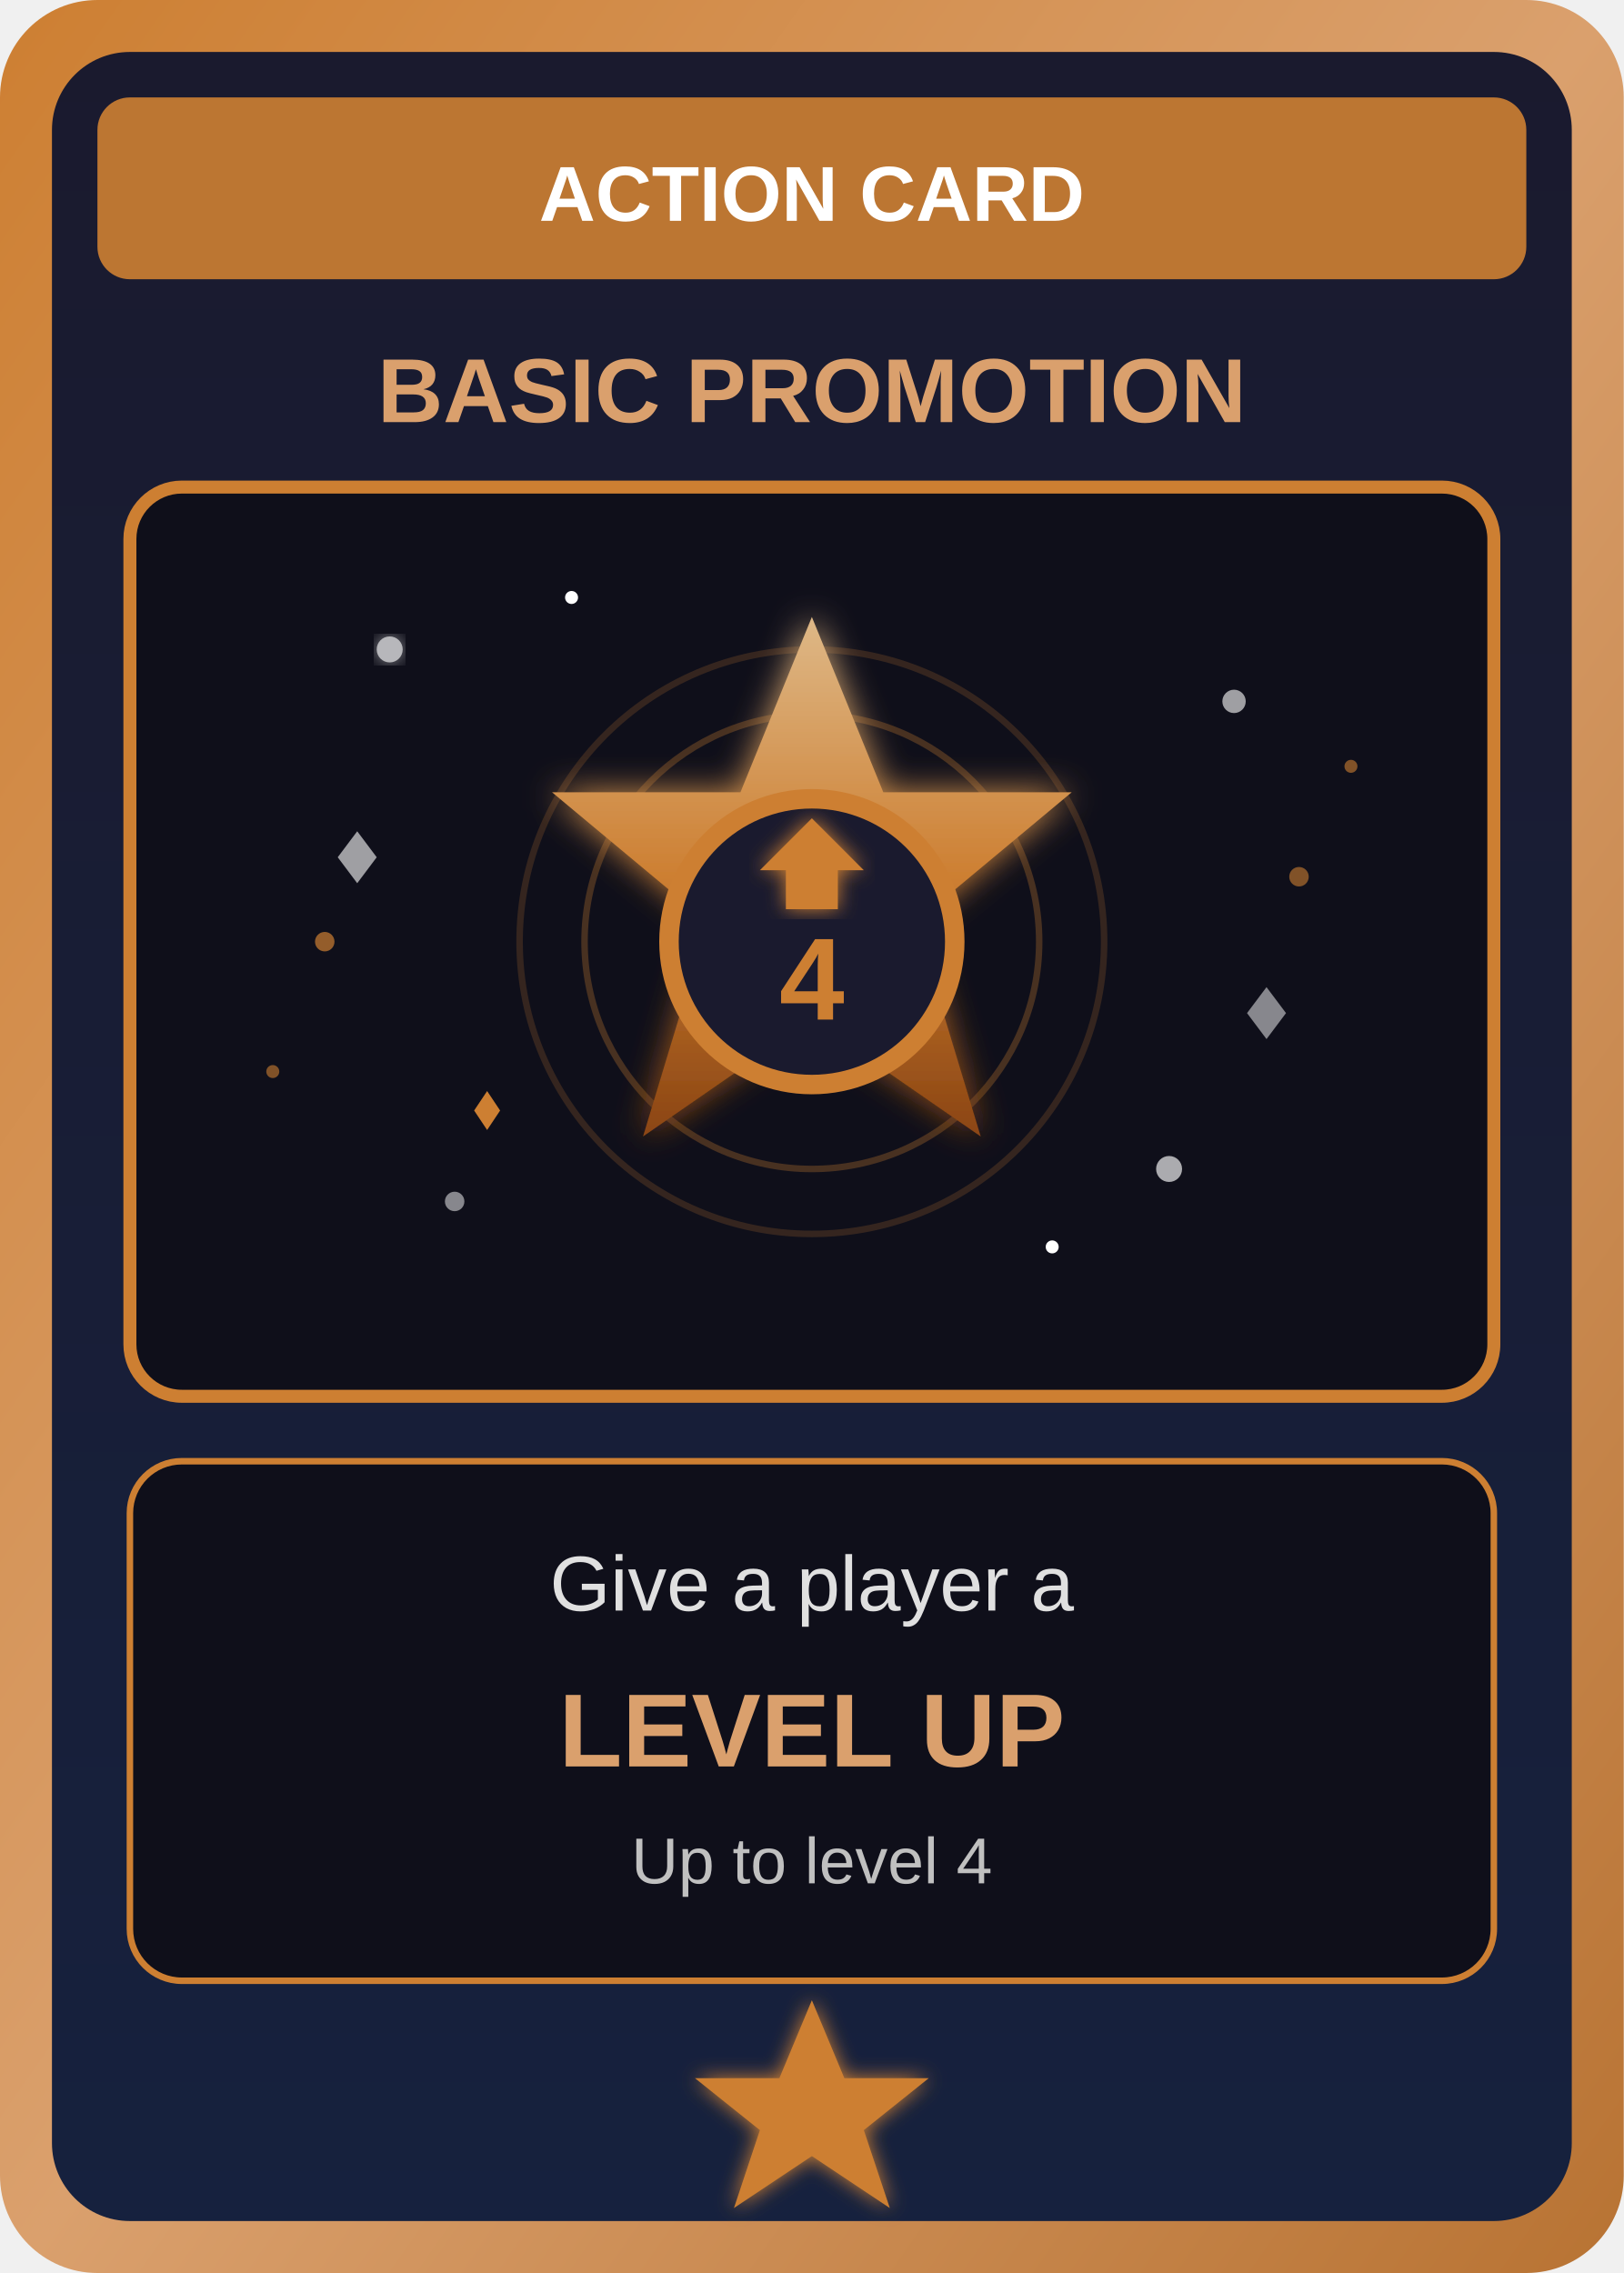
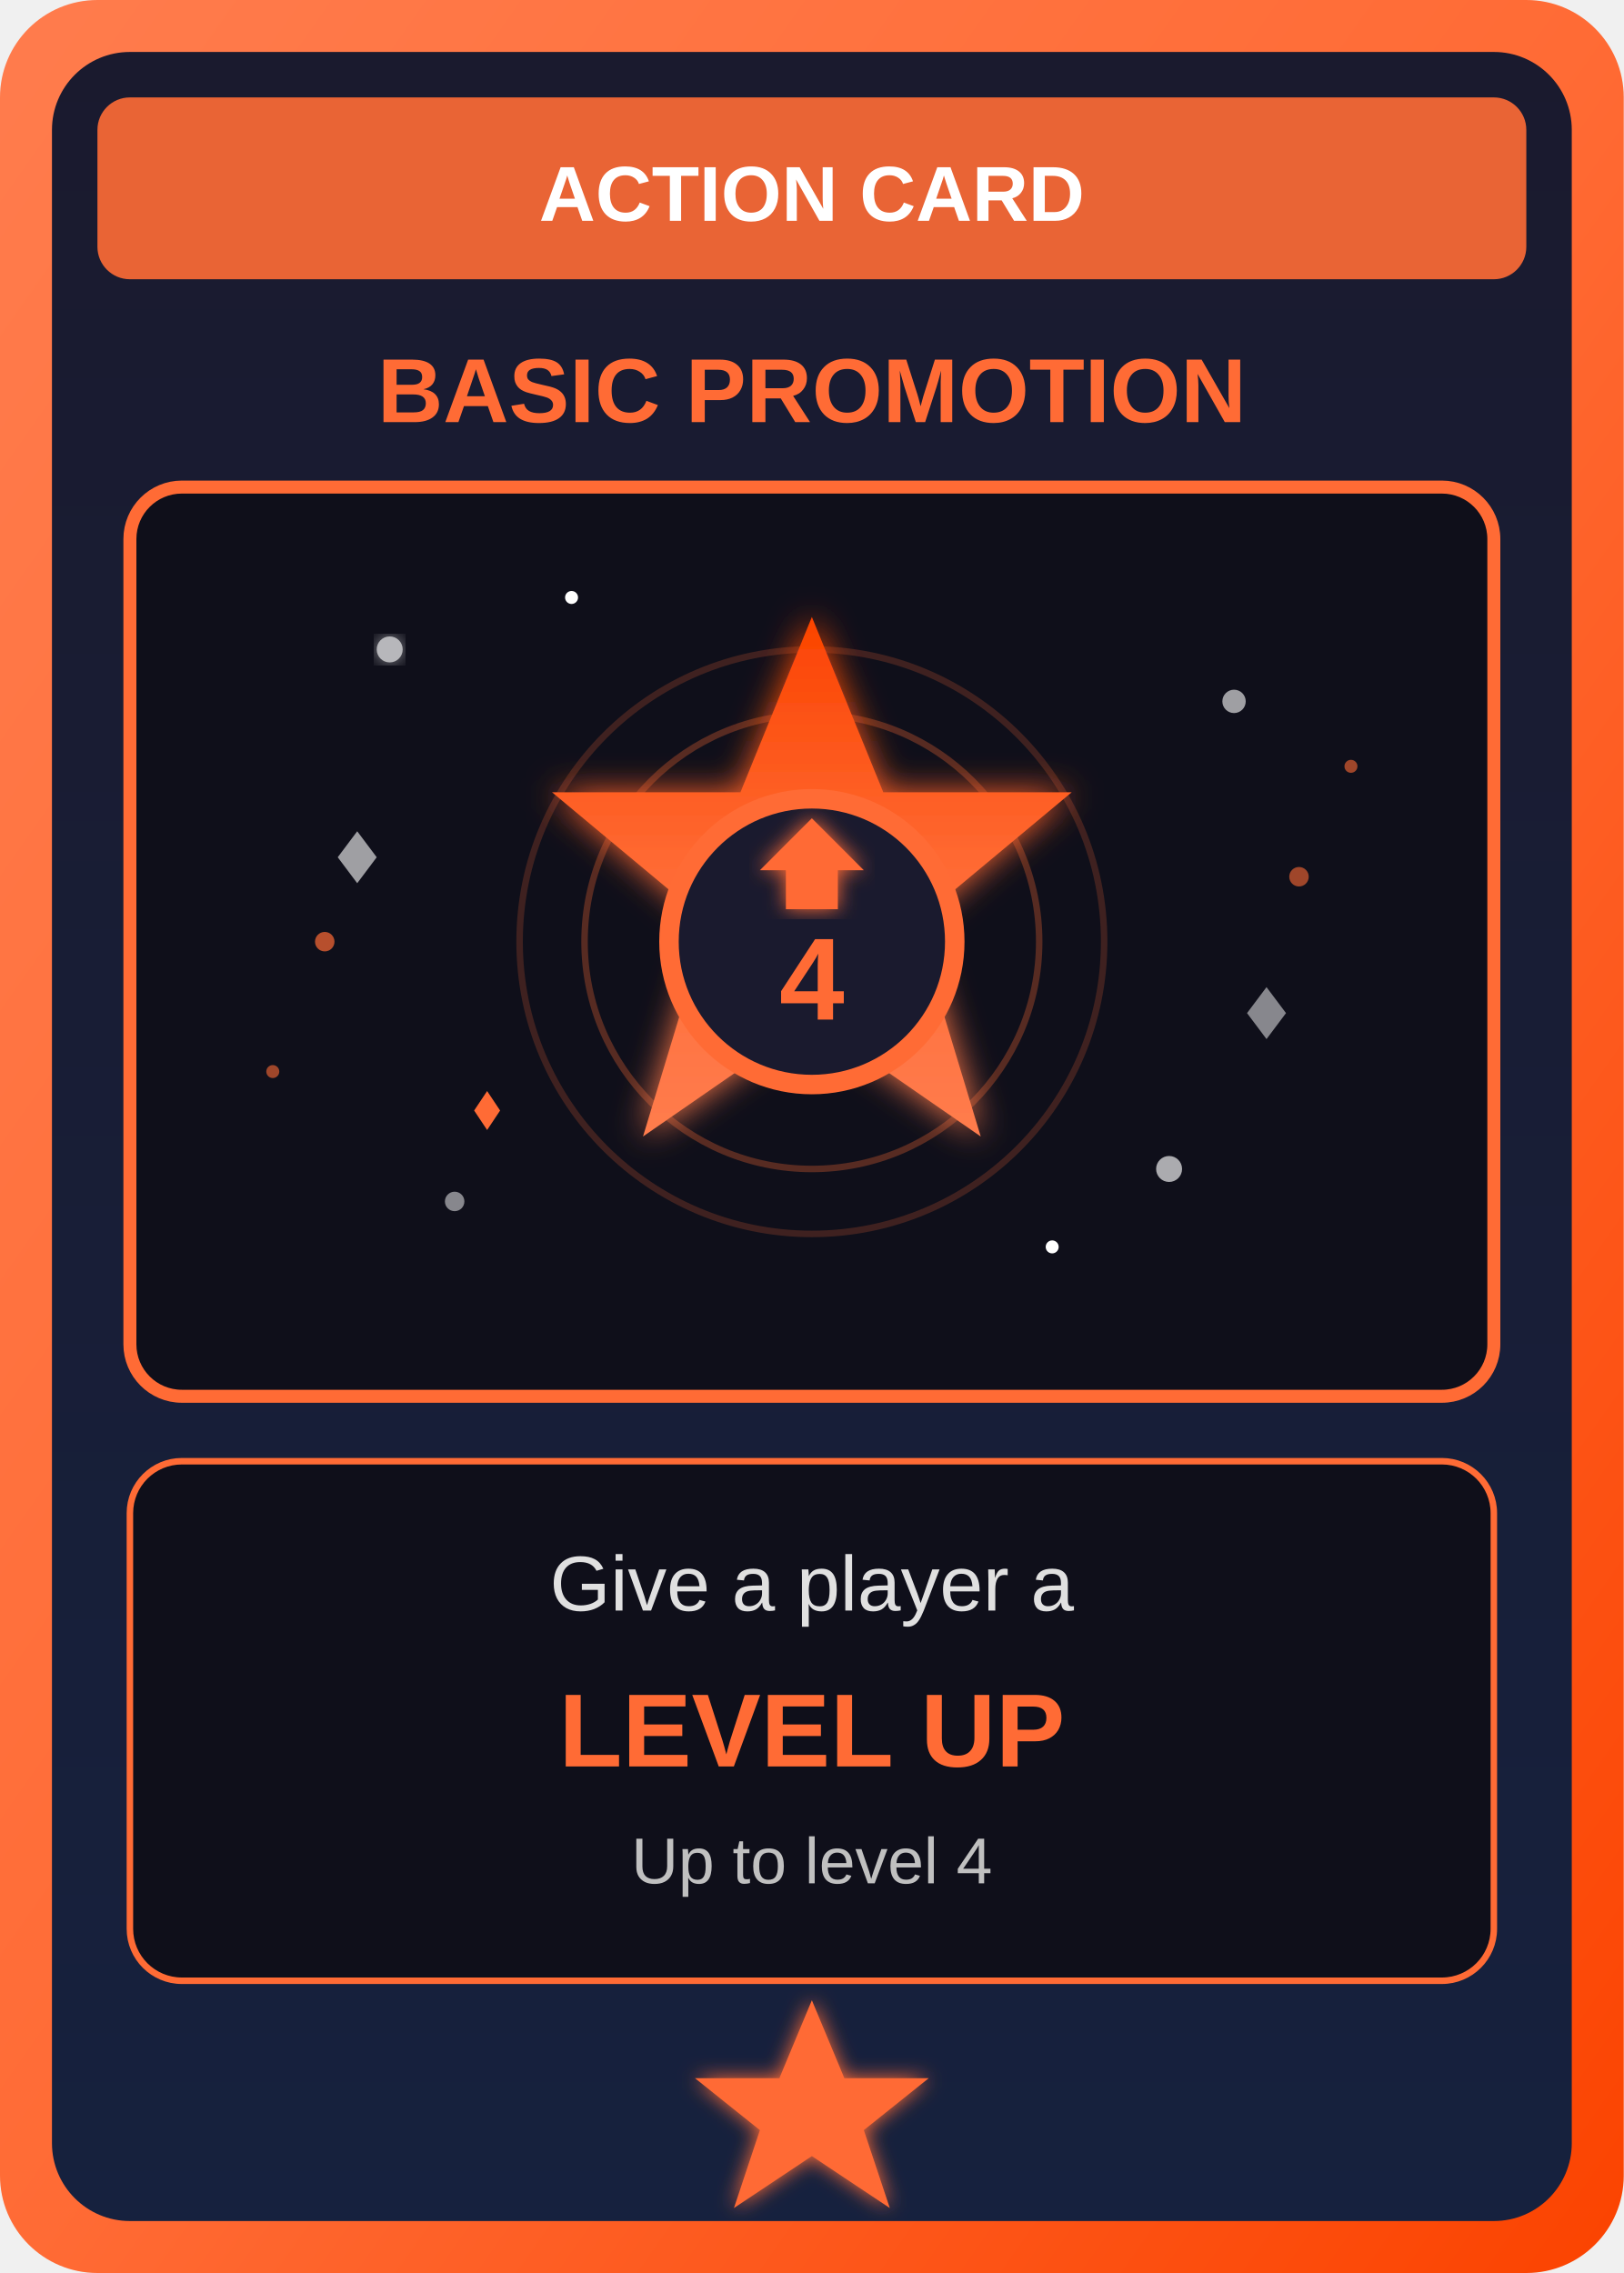
<svg xmlns="http://www.w3.org/2000/svg" viewBox="0 0 250 350">
  <defs>
    <linearGradient id="cardBg4" x1="0%" y1="0%" x2="100%" y2="100%">
-       <stop offset="0%" style="stop-color:#cd7f32" />
-       <stop offset="50%" style="stop-color:#daa06d" />
-       <stop offset="100%" style="stop-color:#b87333" />
+       <stop offset="0%" style="stop-color:#ff7c4d" />
+       <stop offset="50%" style="stop-color:#ff6b35" />
+       <stop offset="100%" style="stop-color:#fb4300" />
    </linearGradient>
    <linearGradient id="innerBg4" x1="0%" y1="0%" x2="0%" y2="100%">
      <stop offset="0%" style="stop-color:#1a1a2e" />
      <stop offset="100%" style="stop-color:#16213e" />
    </linearGradient>
    <linearGradient id="bronzeShine" x1="0%" y1="100%" x2="0%" y2="0%">
-       <stop offset="0%" style="stop-color:#8b4513" />
-       <stop offset="50%" style="stop-color:#cd7f32" />
-       <stop offset="100%" style="stop-color:#deb887" />
+       <stop offset="0%" style="stop-color:#ff7c4d" />
+       <stop offset="50%" style="stop-color:#ff6b35" />
+       <stop offset="100%" style="stop-color:#fb4300" />
    </linearGradient>
    <filter id="glow4">
      <feGaussianBlur stdDeviation="2.5" result="coloredBlur" />
      <feMerge>
        <feMergeNode in="coloredBlur" />
        <feMergeNode in="SourceGraphic" />
      </feMerge>
    </filter>
    <filter id="softGlow4">
      <feGaussianBlur stdDeviation="1.5" result="coloredBlur" />
      <feMerge>
        <feMergeNode in="coloredBlur" />
        <feMergeNode in="SourceGraphic" />
      </feMerge>
    </filter>
  </defs>
  <rect x="0" y="0" width="250" height="350" rx="15" fill="url(#cardBg4)" />
  <rect x="8" y="8" width="234" height="334" rx="12" fill="url(#innerBg4)" />
-   <rect x="15" y="15" width="220" height="28" rx="5" fill="#cd7f32" opacity="0.9" />
+   <rect x="15" y="15" width="220" height="28" rx="5" fill="#ff6b35" opacity="0.9" />
  <text x="125" y="34" font-family="Arial, sans-serif" font-size="12" font-weight="bold" fill="#ffffff" text-anchor="middle">ACTION CARD
    </text>
-   <text x="125" y="65" font-family="Arial, sans-serif" font-size="14" font-weight="bold" fill="#daa06d" text-anchor="middle">BASIC PROMOTION
+   <text x="125" y="65" font-family="Arial, sans-serif" font-size="14" font-weight="bold" fill="#ff6b35" text-anchor="middle">BASIC PROMOTION
    </text>
-   <rect x="20" y="75" width="210" height="140" rx="8" fill="#0f0f1a" stroke="#cd7f32" stroke-width="2" />
-   <circle cx="125" cy="145" r="45" fill="none" stroke="#cd7f32" stroke-width="1" opacity="0.2" />
-   <circle cx="125" cy="145" r="35" fill="none" stroke="#cd7f32" stroke-width="1" opacity="0.3" />
+   <rect x="20" y="75" width="210" height="140" rx="8" fill="#0f0f1a" stroke="#ff6b35" stroke-width="2" />
+   <circle cx="125" cy="145" r="45" fill="none" stroke="#ff6b35" stroke-width="1" opacity="0.2" />
+   <circle cx="125" cy="145" r="35" fill="none" stroke="#ff6b35" stroke-width="1" opacity="0.3" />
  <polygon points="125,95 136,122 165,122 141,142 151,175 125,157 99,175 109,142 85,122 114,122" fill="url(#bronzeShine)" filter="url(#glow4)" />
-   <circle cx="125" cy="145" r="22" fill="#1a1a2e" stroke="#cd7f32" stroke-width="3" />
-   <text x="125" y="157" font-family="Arial, sans-serif" font-size="18" font-weight="bold" fill="#cd7f32" text-anchor="middle">4
+   <circle cx="125" cy="145" r="22" fill="#1a1a2e" stroke="#ff6b35" stroke-width="3" />
+   <text x="125" y="157" font-family="Arial, sans-serif" font-size="18" font-weight="bold" fill="#ff6b35" text-anchor="middle">4
    </text>
  <g transform="translate(0, 4)">
-     <path d="M125 122 L117 130 L121 130 L121 136 L129 136 L129 130 L133 130 Z" fill="#cd7f32" filter="url(#softGlow4)" />
+     <path d="M125 122 L117 130 L121 130 L121 136 L129 136 L129 130 L133 130 Z" fill="#ff6b35" filter="url(#softGlow4)" />
  </g>
  <circle cx="60" cy="100" r="2" fill="#fff" opacity="0.7" filter="url(#softGlow4)" />
  <circle cx="190" cy="108" r="1.8" fill="#fff" opacity="0.6" />
  <circle cx="180" cy="180" r="2" fill="#fff" opacity="0.65" />
  <circle cx="70" cy="185" r="1.5" fill="#fff" opacity="0.5" />
-   <circle cx="50" cy="145" r="1.5" fill="#cd7f32" opacity="0.7" />
-   <circle cx="200" cy="135" r="1.5" fill="#cd7f32" opacity="0.6" />
+   <circle cx="50" cy="145" r="1.5" fill="#ff6b35" opacity="0.7" />
+   <circle cx="200" cy="135" r="1.5" fill="#ff6b35" opacity="0.6" />
  <path d="M55 128 L58 132 L55 136 L52 132 Z" fill="#fff" opacity="0.6" />
  <path d="M195 152 L198 156 L195 160 L192 156 Z" fill="#fff" opacity="0.5" />
-   <path d="M75 168 L77 171 L75 174 L73 171 Z" fill="#cd7f32" />
+   <path d="M75 168 L77 171 L75 174 L73 171 Z" fill="#ff6b35" />
  <circle cx="88" cy="92" r="1" fill="#fff" />
  <circle cx="162" cy="192" r="1" fill="#fff" />
-   <circle cx="42" cy="165" r="1" fill="#cd7f32" opacity="0.6" />
-   <circle cx="208" cy="118" r="1" fill="#cd7f32" opacity="0.6" />
-   <rect x="20" y="225" width="210" height="80" rx="8" fill="#0f0f1a" stroke="#cd7f32" stroke-width="1" />
+   <circle cx="42" cy="165" r="1" fill="#ff6b35" opacity="0.6" />
+   <circle cx="208" cy="118" r="1" fill="#ff6b35" opacity="0.6" />
+   <rect x="20" y="225" width="210" height="80" rx="8" fill="#0f0f1a" stroke="#ff6b35" stroke-width="1" />
  <text x="125" y="248" font-family="Arial, sans-serif" font-size="12" fill="#e0e0e0" text-anchor="middle">Give a
        player
        a
    </text>
-   <text x="125" y="272" font-family="Arial, sans-serif" font-size="16" font-weight="bold" fill="#daa06d" text-anchor="middle">LEVEL UP
+   <text x="125" y="272" font-family="Arial, sans-serif" font-size="16" font-weight="bold" fill="#ff6b35" text-anchor="middle">LEVEL UP
    </text>
  <text x="125" y="290" font-family="Arial, sans-serif" font-size="10" fill="#c0c0c0" text-anchor="middle">
        Up to level 4
    </text>
  <g transform="translate(0,-10)">
-     <polygon points="125,318 130,330 143,330 133,338 137,350 125,342 113,350 117,338 107,330 120,330" fill="#cd7f32" filter="url(#softGlow4)" />
+     <polygon points="125,318 130,330 143,330 133,338 137,350 125,342 113,350 117,338 107,330 120,330" fill="#ff6b35" filter="url(#softGlow4)" />
  </g>
</svg>
